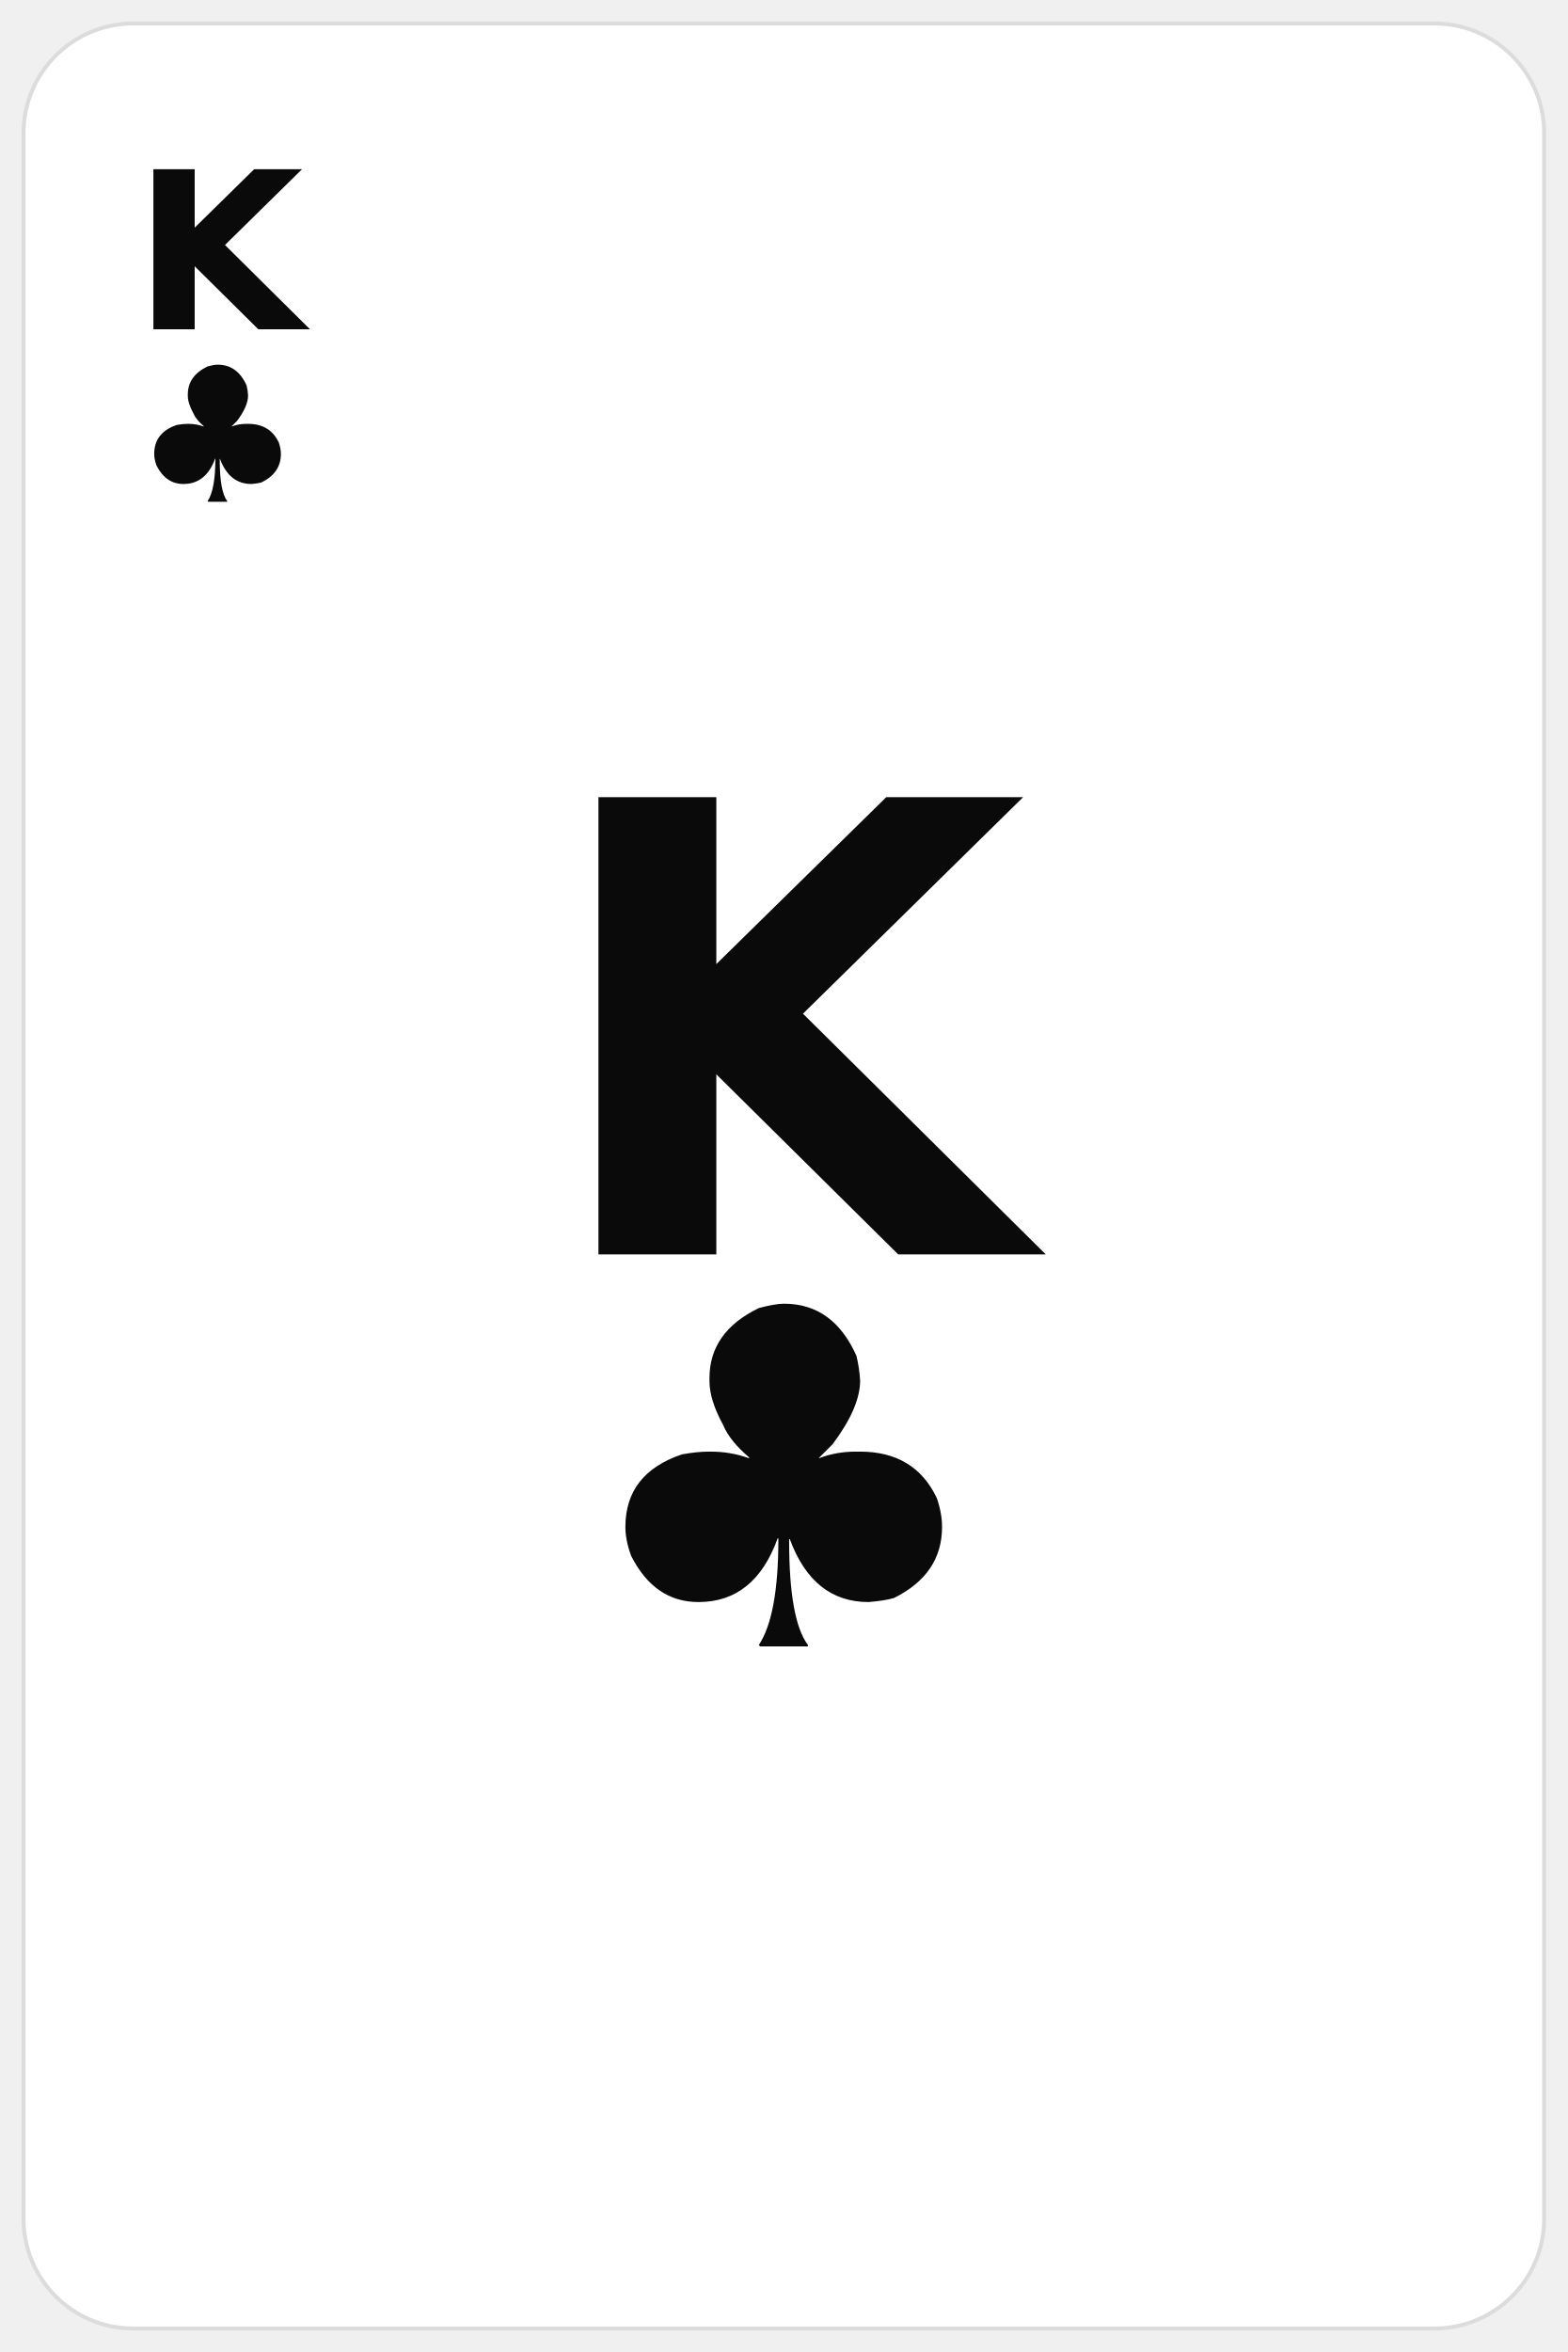
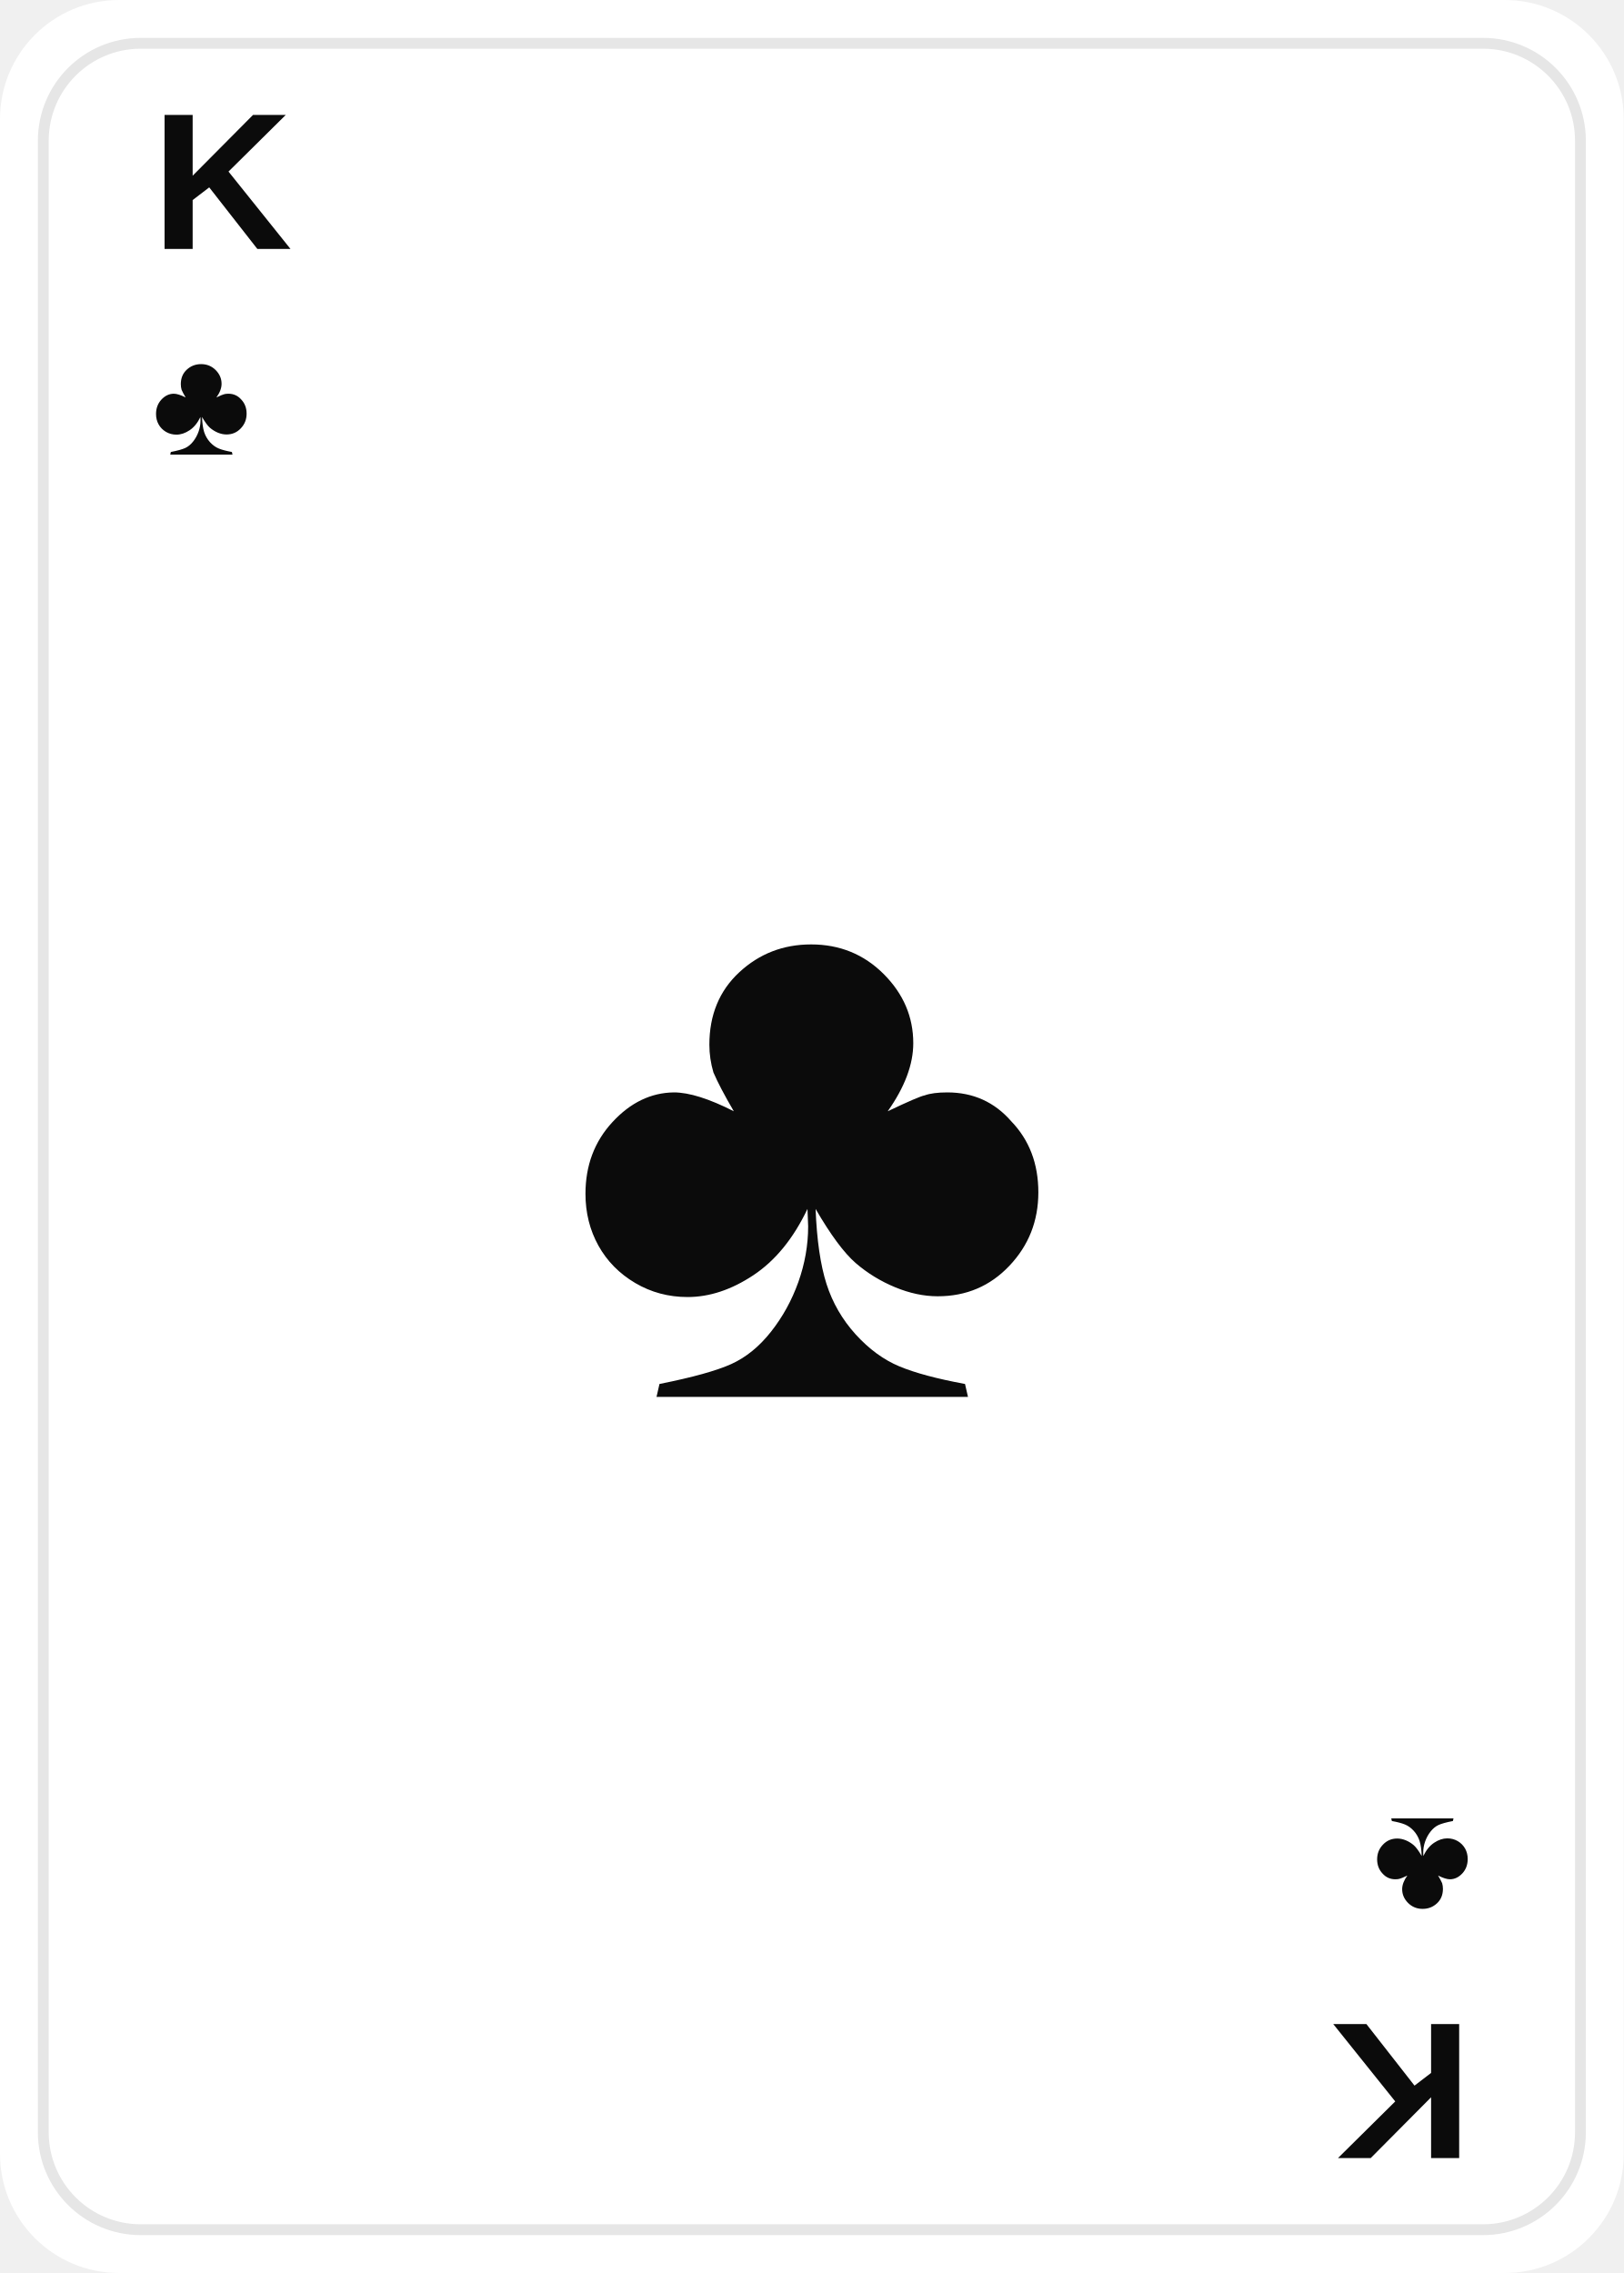
- <svg xmlns="http://www.w3.org/2000/svg" width="400" height="600" viewBox="0 0 400 600">
-   <rect x="6" y="6" width="388" height="588" rx="28" ry="28" fill="#ffffff" stroke="#dcdcdc" />
-   <text x="34" y="84" font-family="DejaVu Sans" font-weight="800" fill="#0a0a0a" font-size="56">K</text>
-   <text x="34" y="128" font-family="DejaVu Sans" font-weight="700" fill="#0a0a0a" font-size="48">♣</text>
-   <text x="200" y="320" font-family="DejaVu Sans" font-weight="900" fill="#0a0a0a" font-size="160" text-anchor="middle">K</text>
-   <text x="200" y="420" font-family="DejaVu Sans" font-weight="900" fill="#0a0a0a" font-size="120" text-anchor="middle">♣</text>
+ <svg xmlns="http://www.w3.org/2000/svg" width="300" height="420" viewBox="0 0 300 420" xml:lang="en">
+   <rect width="300" height="420" rx="22" fill="#ffffff" />
+   <rect x="8" y="8" width="284" height="404" rx="18" fill="none" stroke="#e6e6e6" stroke-width="2" />
+   <text x="28" y="46" font-family="Arial, Helvetica, sans-serif" font-size="36" font-weight="700" fill="#0b0b0b">
+     K
+   </text>
+   <text x="28" y="84" font-family="Arial, Helvetica, sans-serif" font-size="28" fill="#0b0b0b">
+     ♣
+   </text>
+   <text x="50%" y="52%" font-family="Arial, Helvetica, sans-serif" font-size="140" font-weight="700" fill="#0b0b0b" text-anchor="middle" dominant-baseline="middle">♣</text>
+   <g transform="translate(300,420) rotate(180)">
+     <text x="28" y="46" font-family="Arial, Helvetica, sans-serif" font-size="36" font-weight="700" fill="#0b0b0b">
+       K
+     </text>
+     <text x="28" y="84" font-family="Arial, Helvetica, sans-serif" font-size="28" fill="#0b0b0b">
+       ♣
+     </text>
+   </g>
</svg>
